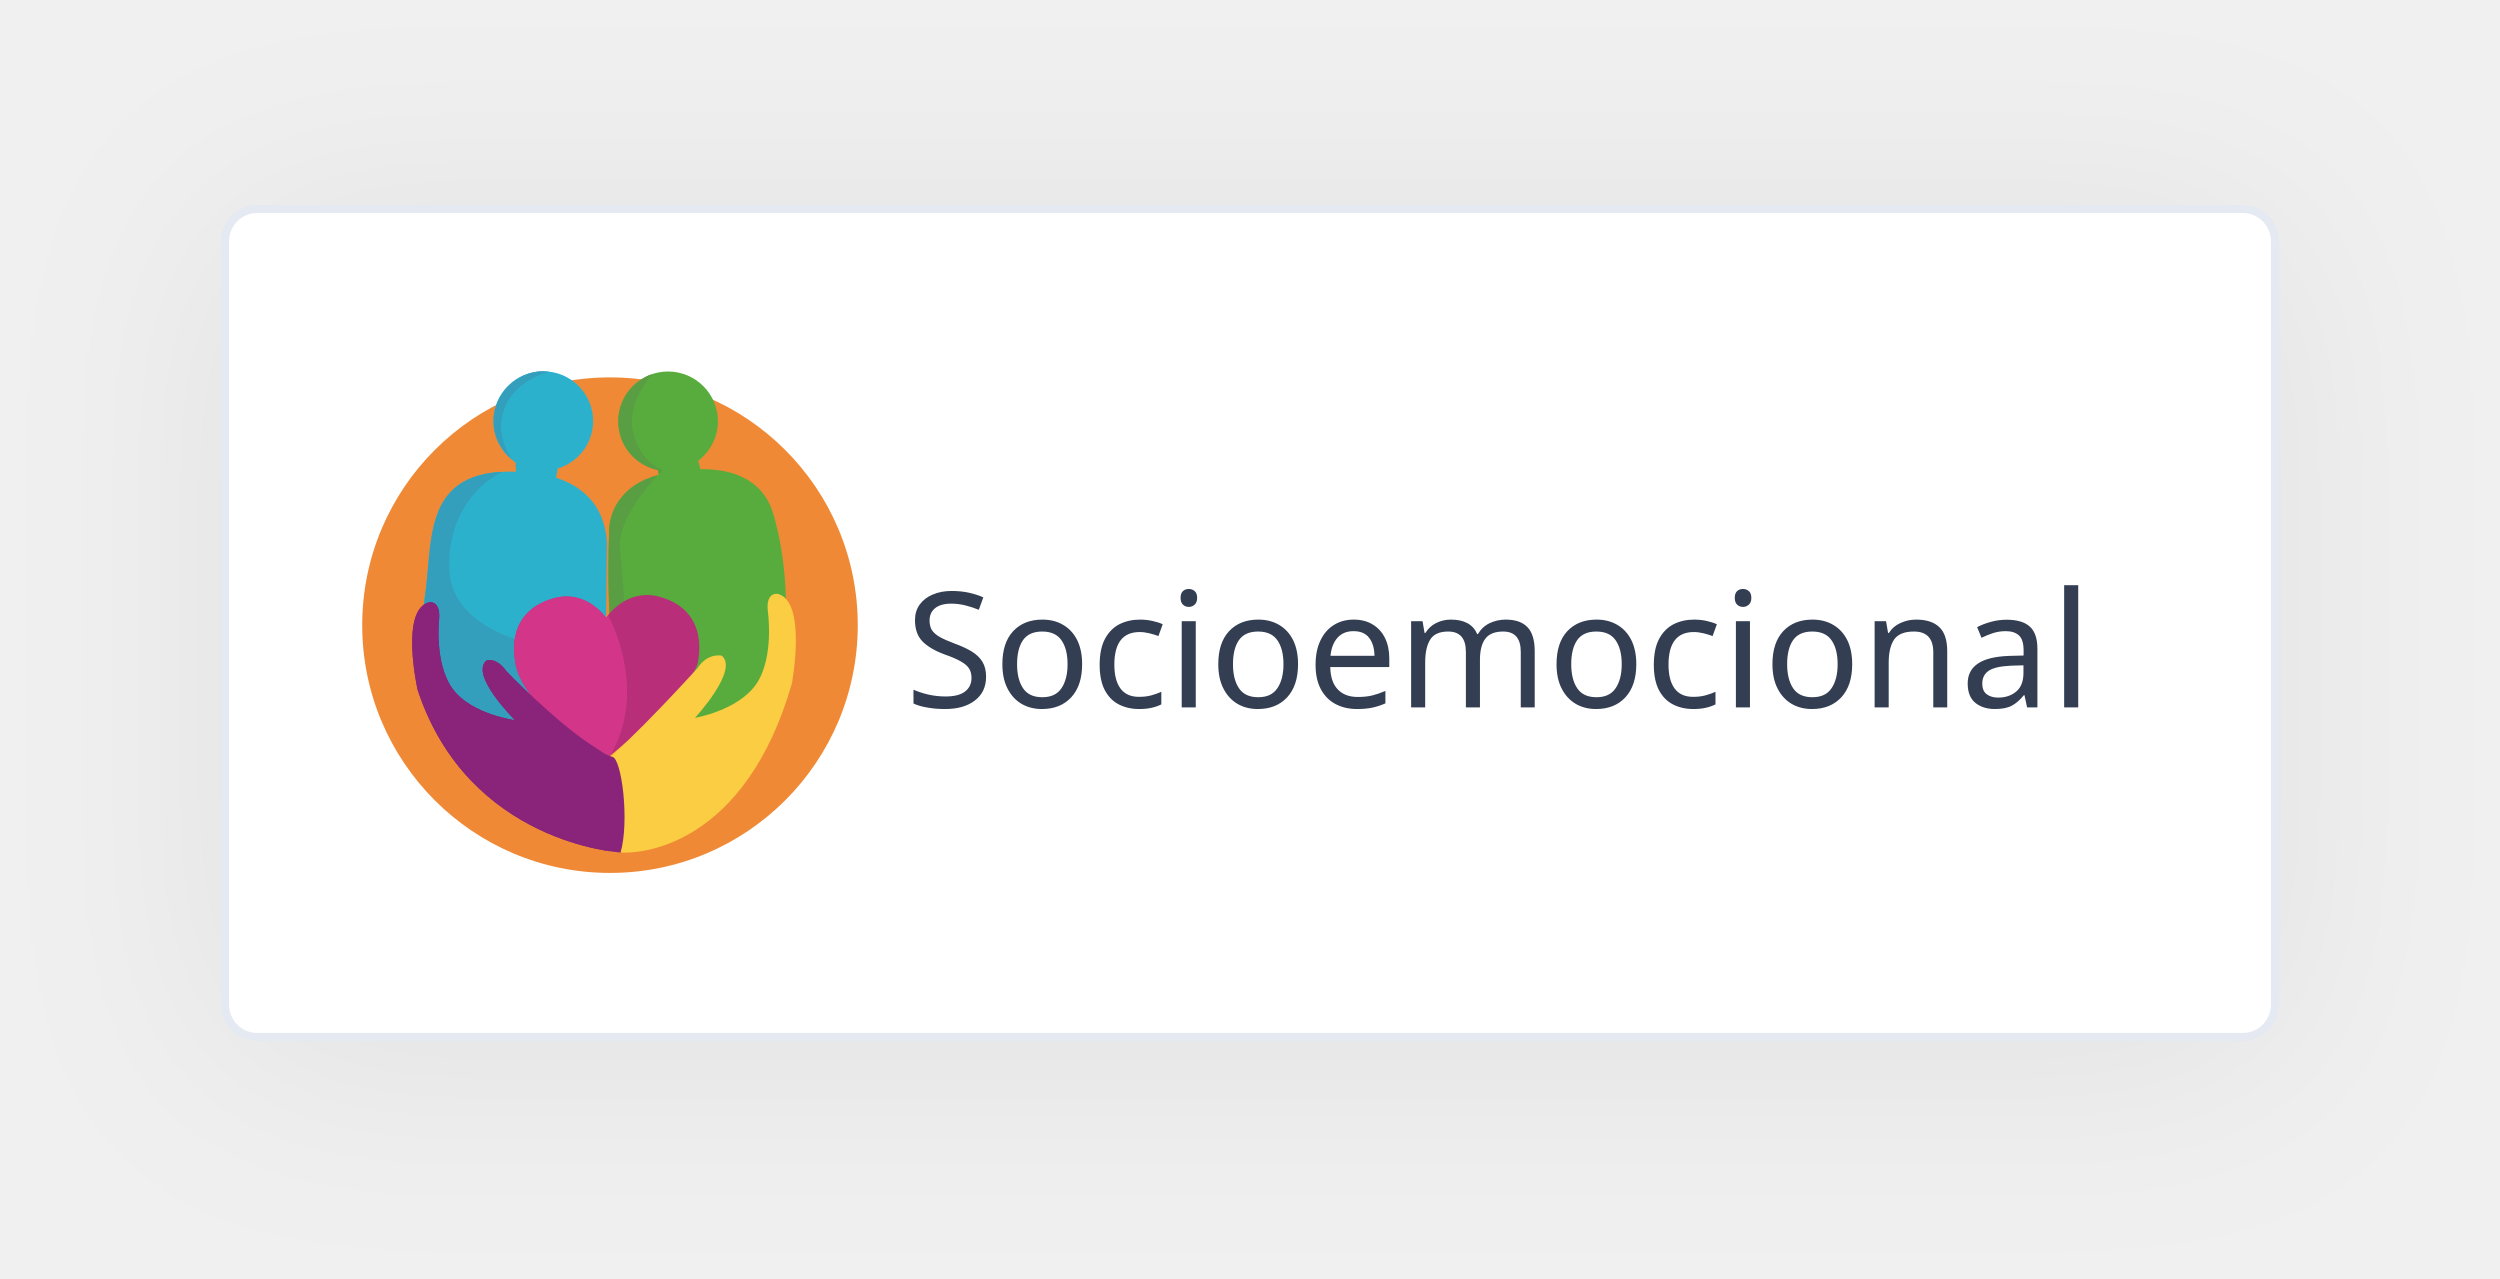
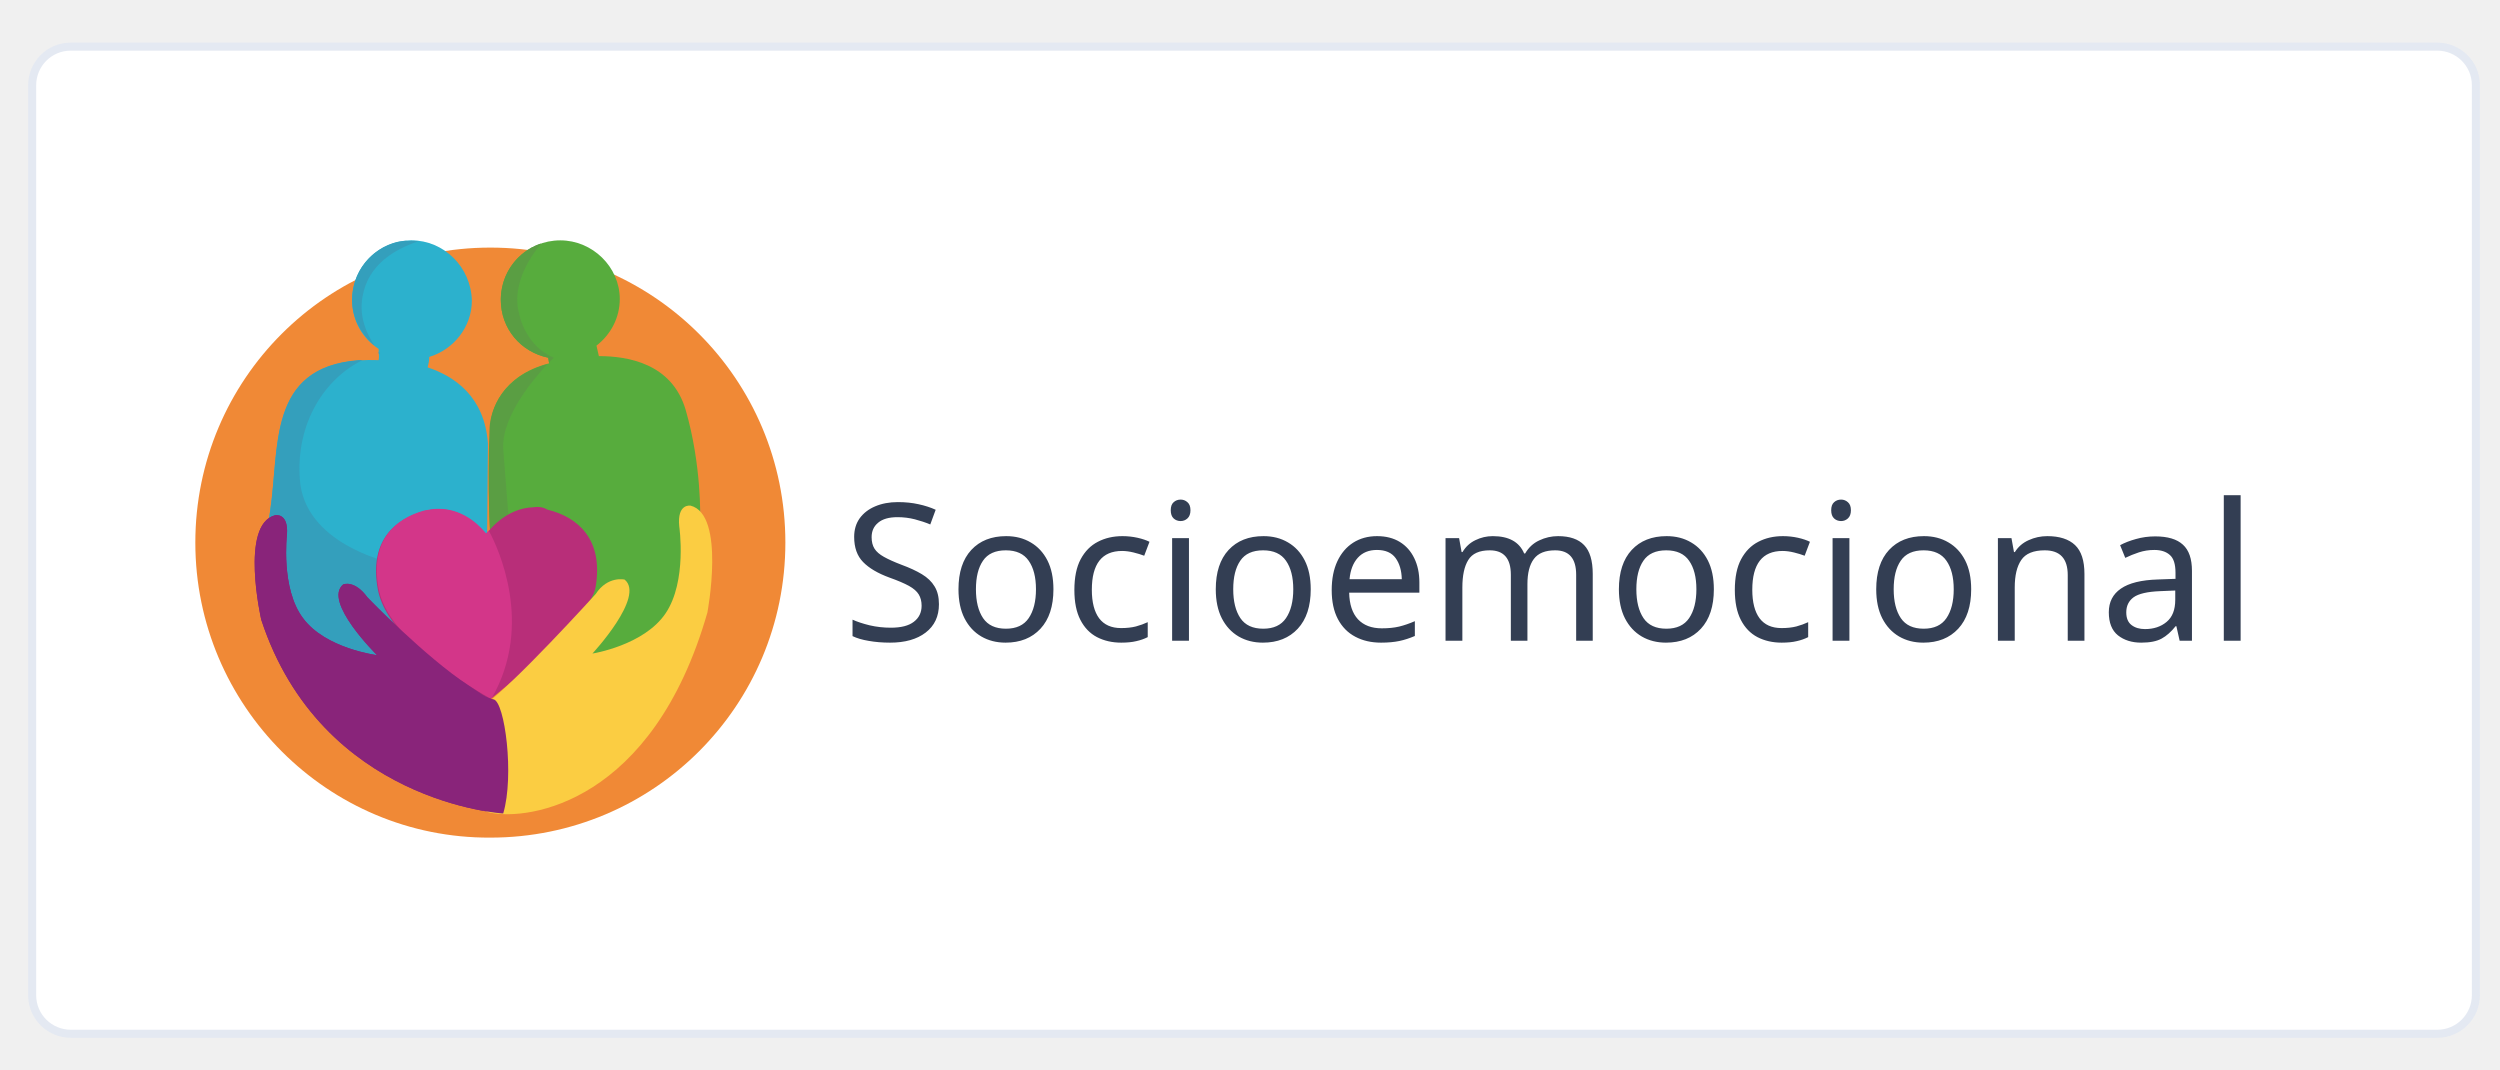
- <svg xmlns="http://www.w3.org/2000/svg" xmlns:xlink="http://www.w3.org/1999/xlink" width="311" height="159" viewBox="0 0 311 159">
-   <defs>
-     <filter id="prefix__a" width="134.1%" height="184.5%" x="-17.1%" y="-40.3%" filterUnits="objectBoundingBox">
-       <feMorphology in="SourceAlpha" operator="dilate" radius=".5" result="shadowSpreadOuter1" />
-       <feOffset dy="2" in="shadowSpreadOuter1" result="shadowOffsetOuter1" />
-       <feGaussianBlur in="shadowOffsetOuter1" result="shadowBlurOuter1" stdDeviation="14" />
-       <feComposite in="shadowBlurOuter1" in2="SourceAlpha" operator="out" result="shadowBlurOuter1" />
-       <feColorMatrix in="shadowBlurOuter1" values="0 0 0 0 0 0 0 0 0 0 0 0 0 0 0 0 0 0 0.06 0" />
-     </filter>
-     <rect id="prefix__b" width="255" height="103" x="0" y="0" rx="4" />
-   </defs>
-   <g fill="none" fill-rule="evenodd" transform="translate(28 26)">
-     <use fill="#000" filter="url(#prefix__a)" xlink:href="#prefix__b" />
-     <use fill="#FFF" stroke="#E4E9F2" xlink:href="#prefix__b" />
-     <g>
-       <path fill="#F08936" d="M.06 31.77C.06 14.747 13.86.947 30.883.947s30.822 13.8 30.822 30.823c0 17.022-13.8 30.822-30.822 30.822C13.86 62.592.06 48.792.06 31.77z" transform="translate(17 20)" />
+ <svg xmlns="http://www.w3.org/2000/svg" version="1.1" id="Capa_1" x="0px" y="0px" viewBox="0 0 311 133" style="enable-background:new 0 0 311 133;" xml:space="preserve">
+   <style type="text/css">
+ 	.st0{display:none;}
+ 	.st1{filter:url(#prefix__a);}
+ 	.st2{display:inline;fill-rule:evenodd;clip-rule:evenodd;}
+ 	.st3{display:inline;}
+ 	.st4{fill-rule:evenodd;clip-rule:evenodd;fill:#FFFFFF;stroke:#E4E9F2;}
+ 	.st5{fill-rule:evenodd;clip-rule:evenodd;fill:#4FBA71;}
+ 	.st6{fill-rule:evenodd;clip-rule:evenodd;fill:#52AF32;}
+ 	.st7{filter:url(#Adobe_OpacityMaskFilter);}
+ 	.st8{fill-rule:evenodd;clip-rule:evenodd;fill:#FFFFFF;}
+ 	.st9{mask:url(#prefix__d_1_);fill:none;stroke:#5765CE;stroke-width:4.86;stroke-linejoin:round;}
+ 	.st10{fill-rule:evenodd;clip-rule:evenodd;fill:#5E6CD0;}
+ 	.st11{fill-rule:evenodd;clip-rule:evenodd;fill:#FEFFFE;}
+ 	.st12{fill:none;stroke:#68CD88;stroke-width:0.5;stroke-linecap:round;stroke-linejoin:round;}
+ 	.st13{fill-rule:evenodd;clip-rule:evenodd;fill:#D6DBD8;}
+ 	.st14{fill:none;stroke:#5E6CD0;stroke-width:4.86;stroke-linejoin:round;}
+ 	.st15{fill-rule:evenodd;clip-rule:evenodd;fill:#FA9B61;}
+ 	.st16{fill-rule:evenodd;clip-rule:evenodd;fill:#D23689;}
+ 	.st17{fill-rule:evenodd;clip-rule:evenodd;fill:#5765CE;}
+ 	.st18{fill-rule:evenodd;clip-rule:evenodd;fill:#68CD88;}
+ 	.st19{fill-rule:evenodd;clip-rule:evenodd;fill:#1EB1EA;}
+ 	.st20{fill-rule:evenodd;clip-rule:evenodd;fill:#DE844D;}
+ 	.st21{fill-rule:evenodd;clip-rule:evenodd;fill:#E1E3E2;}
+ 	.st22{fill-rule:evenodd;clip-rule:evenodd;fill:#C0317D;}
+ 	.st23{fill:#333E53;}
+ 	.st24{font-family:'Montserrat-Medium';}
+ 	.st25{font-size:24.009px;}
+ 	.st26{fill-rule:evenodd;clip-rule:evenodd;}
+ 	.st27{fill-rule:evenodd;clip-rule:evenodd;fill:#00BCFD;}
+ 	.st28{fill-rule:evenodd;clip-rule:evenodd;fill:#00A2DA;}
+ 	.st29{fill-rule:evenodd;clip-rule:evenodd;fill:#006DD0;}
+ 	.st30{fill-rule:evenodd;clip-rule:evenodd;fill:#E9EDEB;}
+ 	.st31{font-size:23.835px;}
+ 	.st32{fill-rule:evenodd;clip-rule:evenodd;fill:#F08936;}
+ 	.st33{fill-rule:evenodd;clip-rule:evenodd;fill:#2CB1CD;}
+ 	.st34{fill-rule:evenodd;clip-rule:evenodd;fill:#57AC3D;}
+ 	.st35{fill-rule:evenodd;clip-rule:evenodd;fill:#349FBC;}
+ 	.st36{fill-rule:evenodd;clip-rule:evenodd;fill:#5A9E43;}
+ 	.st37{fill-rule:evenodd;clip-rule:evenodd;fill:#B82E79;}
+ 	.st38{fill-rule:evenodd;clip-rule:evenodd;fill:#D33689;}
+ 	.st39{fill-rule:evenodd;clip-rule:evenodd;fill:#89247A;}
+ 	.st40{fill-rule:evenodd;clip-rule:evenodd;fill:#FBCD42;}
+ </style>
+   <filter filterUnits="objectBoundingBox" height="184.5%" id="prefix__a" width="134.1%" x="-17.1%" y="-40.3%">
+     <feMorphology in="SourceAlpha" operator="dilate" radius=".5" result="shadowSpreadOuter1" />
+     <feOffset dy="2" in="shadowSpreadOuter1" result="shadowOffsetOuter1" />
+     <feGaussianBlur in="shadowOffsetOuter1" result="shadowBlurOuter1" stdDeviation="14" />
+     <feComposite in="shadowBlurOuter1" in2="SourceAlpha" operator="out" result="shadowBlurOuter1" />
+     <feColorMatrix in="shadowBlurOuter1" values="0 0 0 0 0 0 0 0 0 0 0 0 0 0 0 0 0 0 0.06 0" />
+   </filter>
+   <g transform="translate(28 26)" class="st0">
+     <g class="st1">
+       <path id="prefix__b_6_" class="st2" d="M-20.3-21h296.5c2.7,0,4.8,2.1,4.8,4.8v114c0,2.7-2.1,4.8-4.8,4.8H-20.3    c-2.7,0-4.8-2.1-4.8-4.8v-114C-25.1-18.9-23-21-20.3-21z" />
+     </g>
+     <g class="st3">
+       <path id="prefix__b_1_" class="st4" d="M-20.3-21h296.5c2.7,0,4.8,2.1,4.8,4.8v114c0,2.7-2.1,4.8-4.8,4.8H-20.3    c-2.7,0-4.8-2.1-4.8-4.8v-114C-25.1-18.9-23-21-20.3-21z" />
+     </g>
+     <g transform="translate(13 21)" class="st3">
+       <path class="st5" d="M-22.4,21c0-20.8,16.9-37.7,37.7-37.7S53,0.2,53,21S36.1,58.7,15.3,58.7S-22.4,41.8-22.4,21z" />
+       <path class="st5" d="M-22.4,21c0-20.8,16.9-37.7,37.7-37.7S53,0.2,53,21S36.1,58.7,15.3,58.7S-22.4,41.8-22.4,21z" />
      <g>
-         <path fill="#2CB1CD" d="M15.266.189c-3.423 0-6.192 2.77-6.192 6.192 0 2.15 1.095 4.042 2.757 5.154.003.386.05.805.038 1.141C.01 12.287 1.607 21.42.51 28.471c-1.081 6.948.59 9.833.59 9.833l3.936 6.346 16.577 1.578 1.474-15.59.103-9.257c-.357-4.97-3.56-7.05-6.334-7.961.07-.404.15-.621.205-1.129 2.544-.772 4.41-3.114 4.41-5.91 0-3.423-2.781-6.192-6.205-6.192z" transform="translate(17 20) translate(7.313)" />
-         <path fill="#57AC3D" d="M30.792.215C27.37.215 24.6 2.997 24.6 6.42c0 2.985 2.112 5.462 4.923 6.051l.115.59c-4.88 1.296-6.091 4.766-6.166 6.769-.248 6.607.064 11.27.064 11.27s6.124 13.82 6.654 14.102c.53.282 5.158.778 6.077.884.918.107 4.51-1.94 5.217-2.435.707-.495 3.077-6.68 3.077-6.68l.885-7.705s.145-5.514-1.551-11.308c-1.433-4.895-6.06-5.64-9.077-5.59l-.27-1.05c1.474-1.134 2.45-2.896 2.45-4.898 0-3.423-2.783-6.205-6.206-6.205z" transform="translate(17 20) translate(7.313)" />
+         <path id="prefix__c_1_" class="st6" d="M-22.4,21c0-20.8,16.9-37.7,37.7-37.7S53,0.2,53,21S36.1,58.7,15.3,58.7     S-22.4,41.8-22.4,21z" />
+       </g>
+       <defs>
+         <filter id="Adobe_OpacityMaskFilter" filterUnits="userSpaceOnUse" x="29.2" y="11" width="21" height="41.5">
+           <feColorMatrix type="matrix" values="1 0 0 0 0  0 1 0 0 0  0 0 1 0 0  0 0 0 1 0" />
+         </filter>
+       </defs>
+       <mask maskUnits="userSpaceOnUse" x="29.2" y="11" width="21" height="41.5" id="prefix__d_1_">
+         <g class="st7">
+           <path id="prefix__c_2_" class="st8" d="M-22.4,21c0-20.8,16.9-37.7,37.7-37.7S53,0.2,53,21S36.1,58.7,15.3,58.7      S-22.4,41.8-22.4,21z" />
+         </g>
+       </mask>
+       <path class="st9" d="M30.4,13.1c0,0,14,7.4,17.5,39.1" />
+       <g>
+         <path class="st10" d="M10.3-13.4c-1.1,0.6-2,1.3-2.3,2.2c-1.2,2.9,0.9,3.9,2.3,4.3c0,1.2,0.1,2.4,0.4,3.4c0,0,1.8,7.8,2.8,9.7     c1,1.9,2.7,2.1,2.7,2.1s8.4-0.6,10.5-3.4c0.9-1.1,1.2-3.2,0.9-5.3c1.6-0.3,2.7-1.8,2.5-3.6c-0.1-1.2-0.8-2.2-1.8-2.6     c0.1-0.9,0.5-3.7,0-5.3c-0.5-1.9-1.7-0.9-2.1-1.5c-0.4-0.5,1.3-3.5-3.3-2.9C19.5-15.8,13.6-15.2,10.3-13.4z M30.9,11.8     C30.7,11.7,30.7,11.7,30.9,11.8" />
      </g>
      <g>
-         <path fill="#349FBC" d="M13.81.363c-2.664.692-4.736 3.135-4.736 6.018 0 1.94.925 3.633 2.32 4.77-.684-1.022-1.666-2.874-1.281-5.129.57-3.341 3.34-4.972 5.844-5.795-.493-.041-.863-.054-1.111-.038-.23.014-.574.072-1.035.174zm-1.967 11.441c.004.089-.004.169 0 .257.052-.015.102-.038.154-.052 0 0-.105-.147-.154-.205zm-2.038.91c-9.6.71-8.266 9.146-9.295 15.757-1.081 6.948.59 9.833.59 9.833l3.936 6.346 10.166.962-2.346-11.82s-8.778-1.9-9.243-8.654c-.404-5.857 2.594-10.47 6.525-12.423-.106.005-.23-.008-.333 0z" transform="translate(17 20) translate(7.313)" />
-         <path fill="#5A9E43" d="M27.817.987C25.9 2.042 24.6 4.075 24.6 6.42c0 2.985 2.112 5.462 4.923 6.051l.103.513.487-.513c-3.022-1.257-3.603-4.526-3.603-4.526C25.4 4.182 28.87.57 28.788.564c-.045-.004-.266.064-.684.263-.056.026-.152.08-.287.16zm1.706 12.112c-4.775 1.322-5.977 4.745-6.051 6.731-.248 6.607.064 11.27.064 11.27s1.256 2.809 2.397 5.332l-.448-5.884-.68-8.667c-.095-3.355 3.43-7.408 4.718-8.782z" transform="translate(17 20) translate(7.313)" />
+         <path class="st11" d="M-5,41.5L-5,46.3c0,0.3,0.2,0.5,0.5,0.4l5.7-2.4c0.3-0.1,0.3-0.3,0-0.5l-5.7-2.7C-4.7,41.1-5,41.2-5,41.5     L-5,41.5z" />
      </g>
      <g>
-         <path fill="#B82E79" d="M16.64.043c-3.05.046-4.823 2.572-5 2.833-.36-.493-2.694-3.45-6.448-2.449C2.15 1.24-.543 3.564.372 8.607c.673 3.715 4.957 7.667 11.653 11.462.006.002.008.01.013.012v-.025l.129-.077S22.53 11.775 23.09 8.286c.812-5.06-1.942-7.327-5-8.077-.513-.125-.99-.173-1.45-.166z" transform="translate(17 20) translate(18.759 27.98)" />
-         <path fill="#D33689" d="M6.538.222c-.424.014-.877.08-1.346.205C2.15 1.24-.543 3.564.372 8.607c.673 3.715 4.957 7.667 11.653 11.462.006.002.008.01.013.012v-.025l.129-.077c0-.002.011.002.012 0 4.342-7.604.65-15.594-.295-17.423-.091.118-.218.282-.243.32C11.326 2.444 9.505.124 6.538.222z" transform="translate(17 20) translate(18.759 27.98)" />
+         <path class="st12" d="M26.6,36.8h2.9v2.6h-2.9V36.8z M26.7,42.2h2.9v2.6h-2.9V42.2z" />
+         <path class="st12" d="M27.2,37.8l1,1.1c0,0,1.6-2,3.2-2.2 M27.6,42.8l0.9,1.1c0,0,1.5-2,3-2.1" />
      </g>
      <g>
-         <path fill="#89247A" d="M26.16 32.394S7.227 31.34.908 12.144c0 0-2.226-9.907 1.412-10.88 0 0 1.446-.314 1.271 2.048 0 0-.645 5.61 1.713 8.763 2.357 3.153 7.717 3.85 7.717 3.85s-5.665-5.608-3.553-7.413c0 0 1.198-.507 2.495 1.328 0 0 9.322 9.912 13.113 10.684 1.157.236 2.205 7.942 1.084 11.87z" transform="translate(17 20) translate(6.041 27.662)" />
-         <path fill="#FBCD42" d="M24.83 32.247c4.021.834 16.937-.977 22.644-20.91 0 0 1.903-10.254-1.79-11.127 0 0-1.464-.273-1.209 2.147 0 0 .84 5.74-1.426 9.06-2.264 3.32-7.633 4.221-7.633 4.221s5.51-5.956 3.323-7.737c0 0-1.739-.404-2.981 1.525 0 0-8.739 9.627-11.84 11.77-3.101 2.141-3.108 10.217.912 11.051z" transform="translate(17 20) translate(6.041 27.662)" />
-         <path fill="#89247A" d="M26.16 32.394S7.227 31.34.908 12.144c0 0-2.226-9.907 1.412-10.88 0 0 1.446-.314 1.271 2.048 0 0-.645 5.61 1.713 8.763 2.357 3.153 7.717 3.85 7.717 3.85s-5.665-5.608-3.553-7.413c0 0 1.198-.507 2.495 1.328 0 0 6.114 6.284 10.475 9.113.972.63 2.011 1.392 2.702 1.533 1.157.235 2.14 7.98 1.02 11.908z" transform="translate(17 20) translate(6.041 27.662)" />
+         <path class="st10" d="M-4.5,47.4l9.7,0c0.5,0,0.9,0.1,0.9,0.3v1c0,0.2-0.4,0.3-0.9,0.3l-9.7,0c-0.5,0-0.9-0.1-0.9-0.3v-1     C-5.4,47.7-5,47.4-4.5,47.4L-4.5,47.4z" />
+         <path class="st13" d="M-11.5,39.7h3.7c0.4,0,0.7,0.3,0.7,0.8v1.2c0,0.4-0.3,0.8-0.7,0.8h-3.7c-0.4,0-0.7-0.3-0.7-0.8v-1.2     C-12.2,40-11.9,39.7-11.5,39.7z M7.1,39h4.3c0.4,0,0.8,0.3,0.8,0.8v1c0,0.4-0.4,0.8-0.8,0.8H7.1c-0.4,0-0.8-0.3-0.8-0.8v-1     C6.2,39.3,6.6,39,7.1,39z" />
+         <path class="st10" d="M27,3.3l2.1,7.5c0,0-6.4,1.6-6.9,0.5c-0.5-1.1-1.8-4.7-1.8-4.7S27,3.3,27,3.3z" />
+         <path class="st10" d="M32.6,11.3c2.9,3.1,2.7,4.2,3.9,11.4C38.4,33.6,35,49,35,49l-23.8,0.4c0,0,4.8-11.3,5.6-17.2     C18.3,20.6,13,16,17.4,11.4C19.8,8.9,29.1,7.5,32.6,11.3z M47.9-1.1C47.9-1.1,48-1.2,47.9-1.1c0.1-0.1,0.1,0,0.1,0S48-1,47.9-1.1     C48-1,47.9-1.1,47.9-1.1z" />
+         <path class="st14" d="M-3.2,15c3.8,0.5,6,13.8,13.5,11.7c7.5-2.1,7.3-9.4,8.8-11.8" />
+         <path class="st10" d="M-11,15.3c0-2,2.6-3.6,5.8-3.6s5.8,1.6,5.8,3.6s-2.6,3.6-5.8,3.6C-8.4,18.9-11,17.3-11,15.3L-11,15.3z" />
+         <path class="st15" d="M-10.9,24.5c0.5-1,2-1.2,3.4-0.5c1.4,0.7,2.2,2,1.7,3c-0.5,1-2,1.2-3.4,0.5S-11.4,25.4-10.9,24.5z" />
+         <path class="st10" d="M-13.1,25.2C-13.1,25.2-13.1,25.2-13.1,25.2C-13.1,25.2-13.1,25.2-13.1,25.2     C-13.1,25.2-13.1,25.3-13.1,25.2C-13.1,25.3-13.1,25.2-13.1,25.2L-13.1,25.2z M-12,24.9c0,0,0.1-0.1,0.1-0.1s0.1,0,0.1,0.1     c0,0-0.1,0.1-0.1,0.1S-12,24.9-12,24.9z" />
+         <path class="st16" d="M-0.4,30.6c-0.5-1-2-1.2-3.4-0.5c-1.4,0.7-2.2,2-1.7,3c0.5,1,2,1.2,3.4,0.5C-0.7,32.9,0.1,31.6-0.4,30.6z" />
+         <path class="st13" d="M11.2,36.8l-1.7,10c0,0.3-0.3,0.5-0.6,0.5l-18,0.1c-0.3,0-0.6-0.2-0.6-0.5l-1.7-9.9c0-0.3,0.1-0.5,0.4-0.5     l21.7-0.2C11.1,36.3,11.3,36.5,11.2,36.8z" />
+         <path class="st17" d="M29.1,9.4c0.6,0.4,3.3,2.5,4.1,5.8c5.6,22.3-7,31.1-13.4,34.1L35,49c0,0,3.4-15.4,1.6-26.3     c-1.2-7.2-1-8.3-3.9-11.4C31.8,10.3,30.5,9.7,29.1,9.4z" />
+         <path class="st18" d="M29.7,46.4c1-0.5,5.7-3,8.3-0.9c1.4,1.2-1.1,0.9-1,1.1c0.1,0.4,3.2-0.4,2,2.4c0,0-2.7-0.2-5.2-0.4     c-2.5-0.2-1.2-1.3-4.1-1.2" />
+         <path class="st19" d="M-7.9,48.7h46.1c0.4,0,0.7,0.3,0.7,0.8v1.5c0,0.4-0.3,0.8-0.7,0.8H-7.9c-0.4,0-0.7-0.3-0.7-0.8v-1.5     C-8.6,49-8.3,48.7-7.9,48.7L-7.9,48.7z" />
+         <path class="st15" d="M14.7,47.1c1-0.9,9.8-4,13.6-3.4s1.8,5,1.8,5L14,48.8C14,48.8,13.7,48,14.7,47.1z" />
+         <path class="st20" d="M25.1,43.8c0,0-0.4,0.8-0.5,1.5c-0.1,0.8,0.1,1.6,0.4,1.5c0.2,0,0.3-0.7,0.8-1.5c0.5-0.8,1.1-1.7,1.1-1.7      M20.6,48.7c0,0-0.2-0.4-0.2-0.9c0-0.5,0.1-1.1,0.3-1.1c0.2,0,0.3,0.6,0.4,1c0.1,0.5,0.6,0.9,0.6,0.9L20.6,48.7L20.6,48.7z" />
+         <path class="st21" d="M-11.5,35.7h22.8c0.4,0,0.7,0.3,0.7,0.7v0.5c0,0.4-0.3,0.7-0.7,0.7h-22.8c-0.4,0-0.7-0.3-0.7-0.7v-0.5     C-12.2,36-11.9,35.7-11.5,35.7z" />
+         <path class="st20" d="M-10.6,24.1c0.6-0.7,2.1-0.6,3.4,0.2c1.3,0.8,1.9,2,1.3,2.7c-0.6,0.7-2.1,0.6-3.4-0.2     C-10.6,26-11.1,24.8-10.6,24.1L-10.6,24.1z" />
+         <path class="st22" d="M-0.7,30.5c-0.4-0.8-1.9-1-3.2-0.4c-1.3,0.6-2,1.8-1.6,2.6c0.4,0.8,1.9,1,3.2,0.4     C-1,32.5-0.3,31.4-0.7,30.5z" />
+       </g>
+       <text transform="matrix(1 0 0 1 78.709 32.4287)" class="st23 st24 st25">Alimentación</text>
+     </g>
+   </g>
+   <g transform="translate(28 26)" class="st0">
+     <g class="st3">
+       <path id="prefix__b_3_" class="st26" d="M-19.2-20.1h294.4c2.6,0,4.8,2.1,4.8,4.8V97.9c0,2.6-2.1,4.8-4.8,4.8H-19.2    c-2.6,0-4.8-2.1-4.8-4.8V-15.3C-24-18-21.9-20.1-19.2-20.1z" />
+     </g>
+     <g class="st3">
+       <path id="prefix__b_2_" class="st4" d="M-19.2-20.1h294.4c2.6,0,4.8,2.1,4.8,4.8V97.9c0,2.6-2.1,4.8-4.8,4.8H-19.2    c-2.6,0-4.8-2.1-4.8-4.8V-15.3C-24-18-21.9-20.1-19.2-20.1z" />
+     </g>
+     <g class="st3">
+       <path class="st27" d="M-2.4,41.7C-2.4,21.4,14,5,34.3,5C54.6,5,71,21.4,71,41.7c0,20.3-16.4,36.7-36.7,36.7    C14,78.4-2.4,61.9-2.4,41.7z" />
+       <path class="st10" d="M49.5,32.8C49.3,32.6,49.3,32.7,49.5,32.8" />
+       <g>
+         <path class="st21" d="M27,36.6c-0.2-0.4-5.8,13.4-5.8,13.4c-0.7,1.8-0.5,4.6,0.3,6.3l3.8,7.3C25.4,63.5,27.4,37.4,27,36.6z      M43.4,36.4c0.2-0.4,5.8,13.4,5.8,13.4c0.7,1.8,0.5,4.6-0.3,6.3L45,63.4C45,63.4,43.1,37.2,43.4,36.4L43.4,36.4z" />
+         <path class="st8" d="M9,25.9c-2.5-0.1-5.2,1.6-6.2,5.2c-1.5,5.4,10.2,15.1,10.3,15.2v0.1l0,0v0c0.1-0.1,11.8-9.8,10.3-15.2     c-1.6-5.7-7.5-6.6-10.5-3.3C12,26.6,10.5,26,9,25.9z" />
+         <path class="st28" d="M12.7,30.2c-0.2,0-0.4,0.2-0.4,0.4v3l-3,0c-0.2,0-0.4,0.2-0.4,0.4l0,1.4c0,0.2,0.2,0.4,0.4,0.4l3,0v3     c0,0.2,0.2,0.4,0.4,0.4h1.4c0.2,0,0.4-0.2,0.4-0.4v-3l3,0c0.2,0,0.4-0.2,0.4-0.4l0-1.4c0-0.2-0.2-0.4-0.4-0.4l-3,0v-3     c0-0.2-0.2-0.4-0.4-0.4C14.1,30.2,12.7,30.2,12.7,30.2z" />
+         <path class="st18" d="M47.9,34c0-5.7,4.6-10.3,10.3-10.3c5.7,0,10.3,4.6,10.3,10.3c0,5.7-4.6,10.3-10.3,10.3S47.9,39.7,47.9,34z" />
+       </g>
+       <g>
+         <path class="st10" d="M66.1,20.2C66.1,20.1,66.1,20.1,66.1,20.2c0.1-0.1,0.1,0,0.1,0C66.2,20.2,66.2,20.2,66.1,20.2     C66.1,20.2,66.1,20.2,66.1,20.2z M6.6,45.8C6.6,45.8,6.6,45.8,6.6,45.8C6.6,45.8,6.7,45.8,6.6,45.8C6.7,45.8,6.6,45.8,6.6,45.8     C6.6,45.8,6.6,45.8,6.6,45.8z M7.7,45.5c0,0,0,0,0.1,0s0.1,0,0.1,0c0,0,0,0-0.1,0C7.8,45.5,7.7,45.5,7.7,45.5L7.7,45.5z" />
+         <path class="st29" d="M33.2,15.8h3.5c3.1,0,5.7,2.5,5.7,5.7V28c0,3.1-2.5,5.7-5.7,5.7h-3.5c-3.1,0-5.7-2.5-5.7-5.7v-6.6     C27.5,18.3,30.1,15.8,33.2,15.8L33.2,15.8z" />
+         <path class="st18" d="M63.3,4.1h0.2l0,0H63.3z" />
+         <path class="st29" d="M26.8,14.2c0-2,1.6-3.6,3.6-3.6c2,0,3.6,1.6,3.6,3.6s-1.6,3.6-3.6,3.6C28.4,17.9,26.8,16.2,26.8,14.2z" />
+         <path class="st29" d="M26.1,20.1c0,0,0.2,11.4,9.9-0.3c0,0,6.1,3.7,8.8,1.4c2.2-1.8-0.9-11.8-14.3-5.9     C26,17.3,26.1,20.1,26.1,20.1z" />
+         <path class="st29" d="M24.1,26.1c0-1.6,1.3-2.9,2.9-2.9c1.6,0,2.9,1.3,2.9,2.9c0,1.6-1.3,2.9-2.9,2.9     C25.4,29,24.1,27.7,24.1,26.1z M39.4,25.9c0-1.6,1.3-2.9,2.9-2.9c1.6,0,2.9,1.3,2.9,2.9c0,1.6-1.3,2.9-2.9,2.9     C40.7,28.8,39.4,27.5,39.4,25.9z M33.1,32H36v5.3h-2.8V32z" />
+         <path class="st29" d="M43,37.1l1.5,39.7c0,0-5.5,1.6-10.4,1.6c-5,0-9.5-1.5-9.5-1.5l2.6-39.6c0-0.4,0.4-0.8,0.8-0.8l14.3-0.2     C42.6,36.3,43,36.6,43,37.1z" />
+         <path class="st30" d="M43.7,36.9l1.5,23.4l0.9,13.2c0,0-1.5,2-4,2.9C39.6,77.2,36,77,36,77l-1.3-12.2l-1.5,12.7     c0,0-2.5,0.2-4.9-0.5c-2.4-0.7-4.7-2.3-4.7-2.3l1.5-18.2l1.6-19.3c0,0-0.3-0.6,1.1-0.9c1.4-0.2,4.5-0.1,4.5-0.1l2.1,6.4l2.2-6.3     l6.1,0C43.2,36.2,43.6,36.5,43.7,36.9z" />
+         <path class="st11" d="M29.9,39.6c-0.2,0.2,0,0.5,0.3,0.6l1.9,0c0.3,0.1,2.5,5.3,2.5,5.3l-0.1-2.9l-1.7-6.2c0,0-0.5-0.5-0.8-0.1     C32.1,36.2,29.9,39.6,29.9,39.6z" />
+         <path class="st11" d="M39.2,39.4c0.2,0.2,0,0.5-0.3,0.6L37,40c-0.3,0.1-2.5,5.3-2.5,5.3l0.1-2.9l1.7-6.2c0,0,0.5-0.5,0.8-0.1     L39.2,39.4L39.2,39.4z" />
+       </g>
+       <g>
+         <path class="st10" d="M26.6,45.9c0-0.5,0.4-1,1-1c0.6,0,1,0.4,1,1c0,0.5-0.4,1-1,1C27,46.9,26.6,46.4,26.6,45.9L26.6,45.9z" />
+         <path class="st10" d="M30.2,40.7c-1.3-0.1-2.5,0.8-2.7,2.1l-0.3,3l0.8,0.1l0.3-3c0.1-0.9,0.9-1.5,1.8-1.4     c0.9,0.1,1.6,0.9,1.5,1.7L31.4,46l0.8,0.1l0.2-2.9C32.5,41.9,31.5,40.8,30.2,40.7z" />
+         <path class="st10" d="M30.6,46.4c0-0.5,0.4-1,1-1c0.6,0,1,0.4,1,1c0,0.5-0.4,1-1,1S30.6,46.9,30.6,46.4L30.6,46.4z M36.6,35.7     c-0.5,0-1,0-1.5,0c-0.2,0-0.3,0-0.4,0.1h0.1c-1.9,0-3.3,1-4.1,2.6c-0.3,0.6-0.5,1.2-0.7,1.8c-0.1,0.4-0.1,0.6-0.2,0.8     c0,0.2,0.1,0.4,0.3,0.4c0.2,0,0.4-0.1,0.4-0.3c0,0,0-0.1,0-0.2c0-0.2,0.1-0.3,0.1-0.5c0.1-0.5,0.3-1.1,0.6-1.6     c0.7-1.4,1.9-2.2,3.5-2.2l0.1,0c0.1,0,0.2,0,0.3,0c0.9-0.1,1.8-0.1,2.7,0.2c2,0.6,3.1,2.3,2.9,5.5c0,0.2,0.2,0.4,0.4,0.4     c0.2,0,0.4-0.2,0.4-0.4c0.1-3.5-1.2-5.5-3.5-6.2C37.7,35.9,37.1,35.8,36.6,35.7z" />
+         <path class="st10" d="M40.1,42.8c0-0.6,0.5-1.1,1.1-1.1s1.1,0.5,1.1,1.1c0,0.6-0.5,1.1-1.1,1.1S40.1,43.4,40.1,42.8z" />
+         <path class="st11" d="M58.3,26.4c1.1,0.9,1.3,2.6,0.3,3.7l-4.9,5.9c-0.9,1.1-2.6,1.3-3.7,0.3c-1.1-0.9-1.3-2.6-0.3-3.7l4.9-5.9     C55.6,25.6,57.2,25.5,58.3,26.4L58.3,26.4z" />
+         <path class="st16" d="M56.4,25.8c-0.7,0.1-1.3,0.4-1.8,0.9l-2.2,2.6l4.2,3.2l2.1-2.5c0.9-1.1,0.8-2.8-0.3-3.7     C57.8,25.9,57.1,25.7,56.4,25.8L56.4,25.8z" />
+         <path class="st11" d="M65.2,41c-1,0.6-2.3,0.4-2.9-0.6L59,35.3c-0.6-1-0.4-2.3,0.6-2.9c1-0.6,2.3-0.4,2.9,0.6l3.4,5.1     C66.4,39,66.2,40.3,65.2,41z" />
+         <path class="st10" d="M66.1,39.6c0.1-0.5,0-1.1-0.3-1.6l-1.5-2.3l-3.4,2.5l1.4,2.1c0.6,1,1.9,1.2,2.9,0.6     C65.7,40.6,66,40.2,66.1,39.6z" />
      </g>
    </g>
-     <g fill="#333E53" font-family="Montserrat-Medium, Montserrat" font-size="20" font-weight="400">
-       <text transform="translate(84 43)">
-         <tspan x=".62" y="19">Socioemocional</tspan>
-       </text>
+     <g class="st3">
+       <text transform="matrix(1 0 0 1 139.1769 53.7861)" class="st23 st24 st31">Salud</text>
+     </g>
+   </g>
+   <g transform="translate(28 26)">
+     <g>
+       <path id="prefix__b_5_" class="st26" d="M-19.2-20.2h294.4c2.6,0,4.8,2.1,4.8,4.8V97.8c0,2.6-2.1,4.8-4.8,4.8H-19.2    c-2.6,0-4.8-2.1-4.8-4.8V-15.4C-24-18-21.9-20.2-19.2-20.2z" />
+     </g>
+     <g>
+       <path id="prefix__b_4_" class="st4" d="M-19.2-20.2h294.4c2.6,0,4.8,2.1,4.8,4.8V97.8c0,2.6-2.1,4.8-4.8,4.8H-19.2    c-2.6,0-4.8-2.1-4.8-4.8V-15.4C-24-18-21.9-20.2-19.2-20.2z" />
+     </g>
+     <g>
+       <path class="st32" d="M-3.7,41.5c0-20.3,16.4-36.7,36.7-36.7s36.7,16.4,36.7,36.7c0,20.3-16.4,36.7-36.7,36.7    C12.8,78.3-3.7,61.8-3.7,41.5z" />
+       <g>
+         <path class="st33" d="M23.2,3.9c-4.1,0-7.4,3.3-7.4,7.4c0,2.6,1.3,4.8,3.3,6.1c0,0.5,0.1,1,0,1.4C5,18.3,6.9,29.2,5.6,37.6     c-1.3,8.3,0.7,11.7,0.7,11.7l4.7,7.6l19.8,1.9l1.8-18.6l0.1-11c-0.4-5.9-4.2-8.4-7.5-9.5c0.1-0.5,0.2-0.7,0.2-1.3     c3-0.9,5.3-3.7,5.3-7C30.6,7.2,27.2,3.9,23.2,3.9z" />
+         <path class="st34" d="M41.7,3.9c-4.1,0-7.4,3.3-7.4,7.4c0,3.6,2.5,6.5,5.9,7.2l0.1,0.7c-5.8,1.5-7.3,5.7-7.3,8.1     C32.6,35.2,33,40.7,33,40.7s7.3,16.5,7.9,16.8c0.6,0.3,6.1,0.9,7.2,1.1c1.1,0.1,5.4-2.3,6.2-2.9c0.8-0.6,3.7-8,3.7-8l1.1-9.2     c0,0,0.2-6.6-1.8-13.5c-1.7-5.8-7.2-6.7-10.8-6.7l-0.3-1.3c1.8-1.4,2.9-3.5,2.9-5.8C49.1,7.2,45.7,3.9,41.7,3.9z" />
+       </g>
+       <g>
+         <path class="st35" d="M21.4,4.1c-3.2,0.8-5.6,3.7-5.6,7.2c0,2.3,1.1,4.3,2.8,5.7c-0.8-1.2-2-3.4-1.5-6.1c0.7-4,4-5.9,7-6.9     c-0.6,0-1-0.1-1.3,0C22.4,3.9,22,4,21.4,4.1L21.4,4.1z M19.1,17.7c0,0.1,0,0.2,0,0.3c0.1,0,0.1,0,0.2-0.1     C19.3,18,19.1,17.8,19.1,17.7z M16.6,18.8C5.2,19.7,6.8,29.7,5.6,37.6c-1.3,8.3,0.7,11.7,0.7,11.7l4.7,7.6L23.1,58l-2.8-14.1     c0,0-10.5-2.3-11-10.3c-0.5-7,3.1-12.5,7.8-14.8C16.9,18.8,16.8,18.8,16.6,18.8L16.6,18.8z" />
+         <path class="st36" d="M38.1,4.8c-2.3,1.3-3.8,3.7-3.8,6.5c0,3.6,2.5,6.5,5.9,7.2l0.1,0.6l0.6-0.6c-3.6-1.5-4.3-5.4-4.3-5.4     c-1.3-4.5,2.8-8.8,2.7-8.8c-0.1,0-0.3,0.1-0.8,0.3C38.4,4.7,38.3,4.7,38.1,4.8z M40.1,19.3c-5.7,1.6-7.1,5.7-7.2,8     C32.6,35.2,33,40.7,33,40.7s1.5,3.3,2.9,6.4l-0.5-7l-0.8-10.3C34.4,25.7,38.6,20.9,40.1,19.3z" />
+       </g>
+       <g>
+         <path class="st37" d="M38.4,37.1c-3.6,0.1-5.7,3.1-6,3.4c-0.4-0.6-3.2-4.1-7.7-2.9c-3.6,1-6.8,3.7-5.7,9.7     c0.8,4.4,5.9,9.1,13.9,13.7c0,0,0,0,0,0v0l0.2-0.1c0,0,12.4-9.8,13-13.9c1-6-2.3-8.7-6-9.6C39.6,37.1,39,37,38.4,37.1z" />
+         <path class="st38" d="M26.4,37.3c-0.5,0-1,0.1-1.6,0.2c-3.6,1-6.8,3.7-5.7,9.7c0.8,4.4,5.9,9.1,13.9,13.7c0,0,0,0,0,0v0l0.2-0.1     c0,0,0,0,0,0c5.2-9.1,0.8-18.6-0.4-20.8c-0.1,0.1-0.3,0.3-0.3,0.4C32.1,39.9,29.9,37.2,26.4,37.3z" />
+       </g>
+       <g>
+         <path class="st39" d="M34.6,75.2c0,0-22.6-1.3-30.1-24.1c0,0-2.7-11.8,1.7-13c0,0,1.7-0.4,1.5,2.4c0,0-0.8,6.7,2,10.4     c2.8,3.8,9.2,4.6,9.2,4.6s-6.8-6.7-4.2-8.8c0,0,1.4-0.6,3,1.6c0,0,11.1,11.8,15.6,12.7C34.7,61.4,36,70.5,34.6,75.2z" />
+         <path class="st40" d="M33,75.1c4.8,1,20.2-1.2,27-24.9c0,0,2.3-12.2-2.1-13.3c0,0-1.7-0.3-1.4,2.6c0,0,1,6.8-1.7,10.8     c-2.7,4-9.1,5-9.1,5s6.6-7.1,4-9.2c0,0-2.1-0.5-3.6,1.8c0,0-10.4,11.5-14.1,14C28.3,64.4,28.2,74.1,33,75.1z" />
+         <path class="st39" d="M34.6,75.2c0,0-22.6-1.3-30.1-24.1c0,0-2.7-11.8,1.7-13c0,0,1.7-0.4,1.5,2.4c0,0-0.8,6.7,2,10.4     c2.8,3.8,9.2,4.6,9.2,4.6s-6.8-6.7-4.2-8.8c0,0,1.4-0.6,3,1.6c0,0,7.3,7.5,12.5,10.9c1.2,0.8,2.4,1.7,3.2,1.8     C34.8,61.3,36,70.5,34.6,75.2z" />
+       </g>
+     </g>
+     <g>
+       <text transform="matrix(1 0 0 1 76.8359 53.7109)" class="st23 st24 st31">Socioemocional</text>
    </g>
  </g>
</svg>
